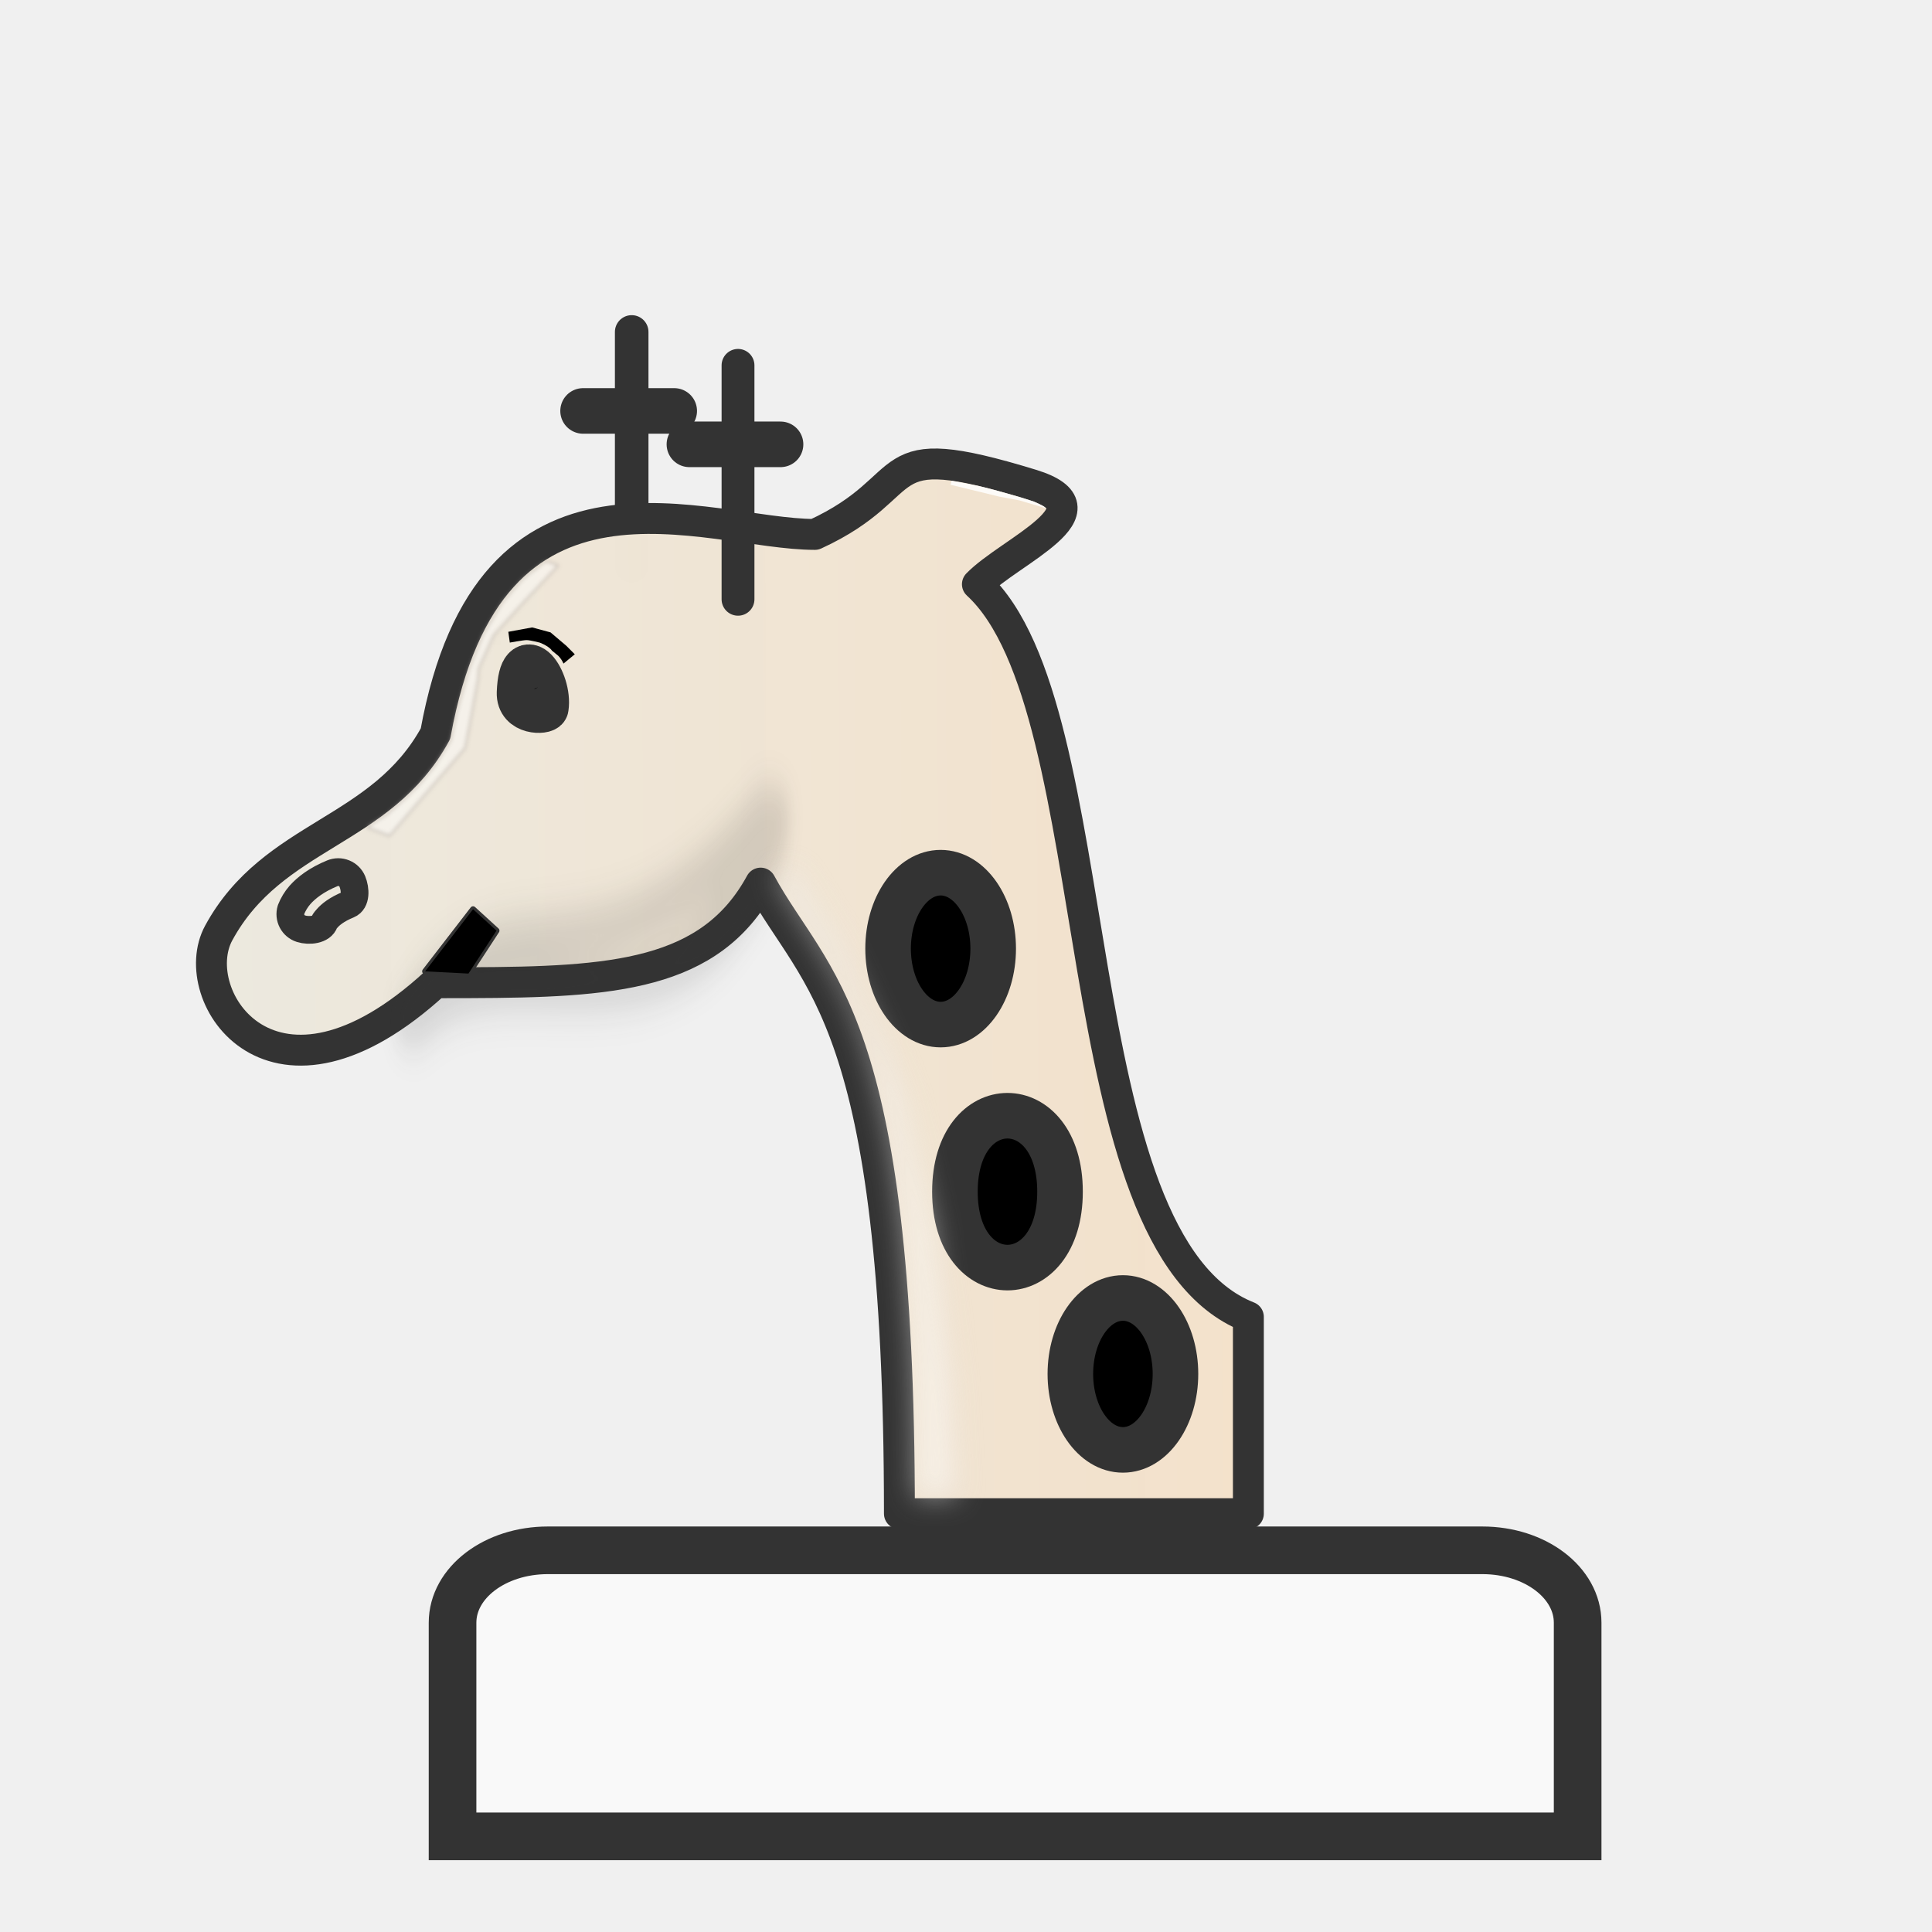
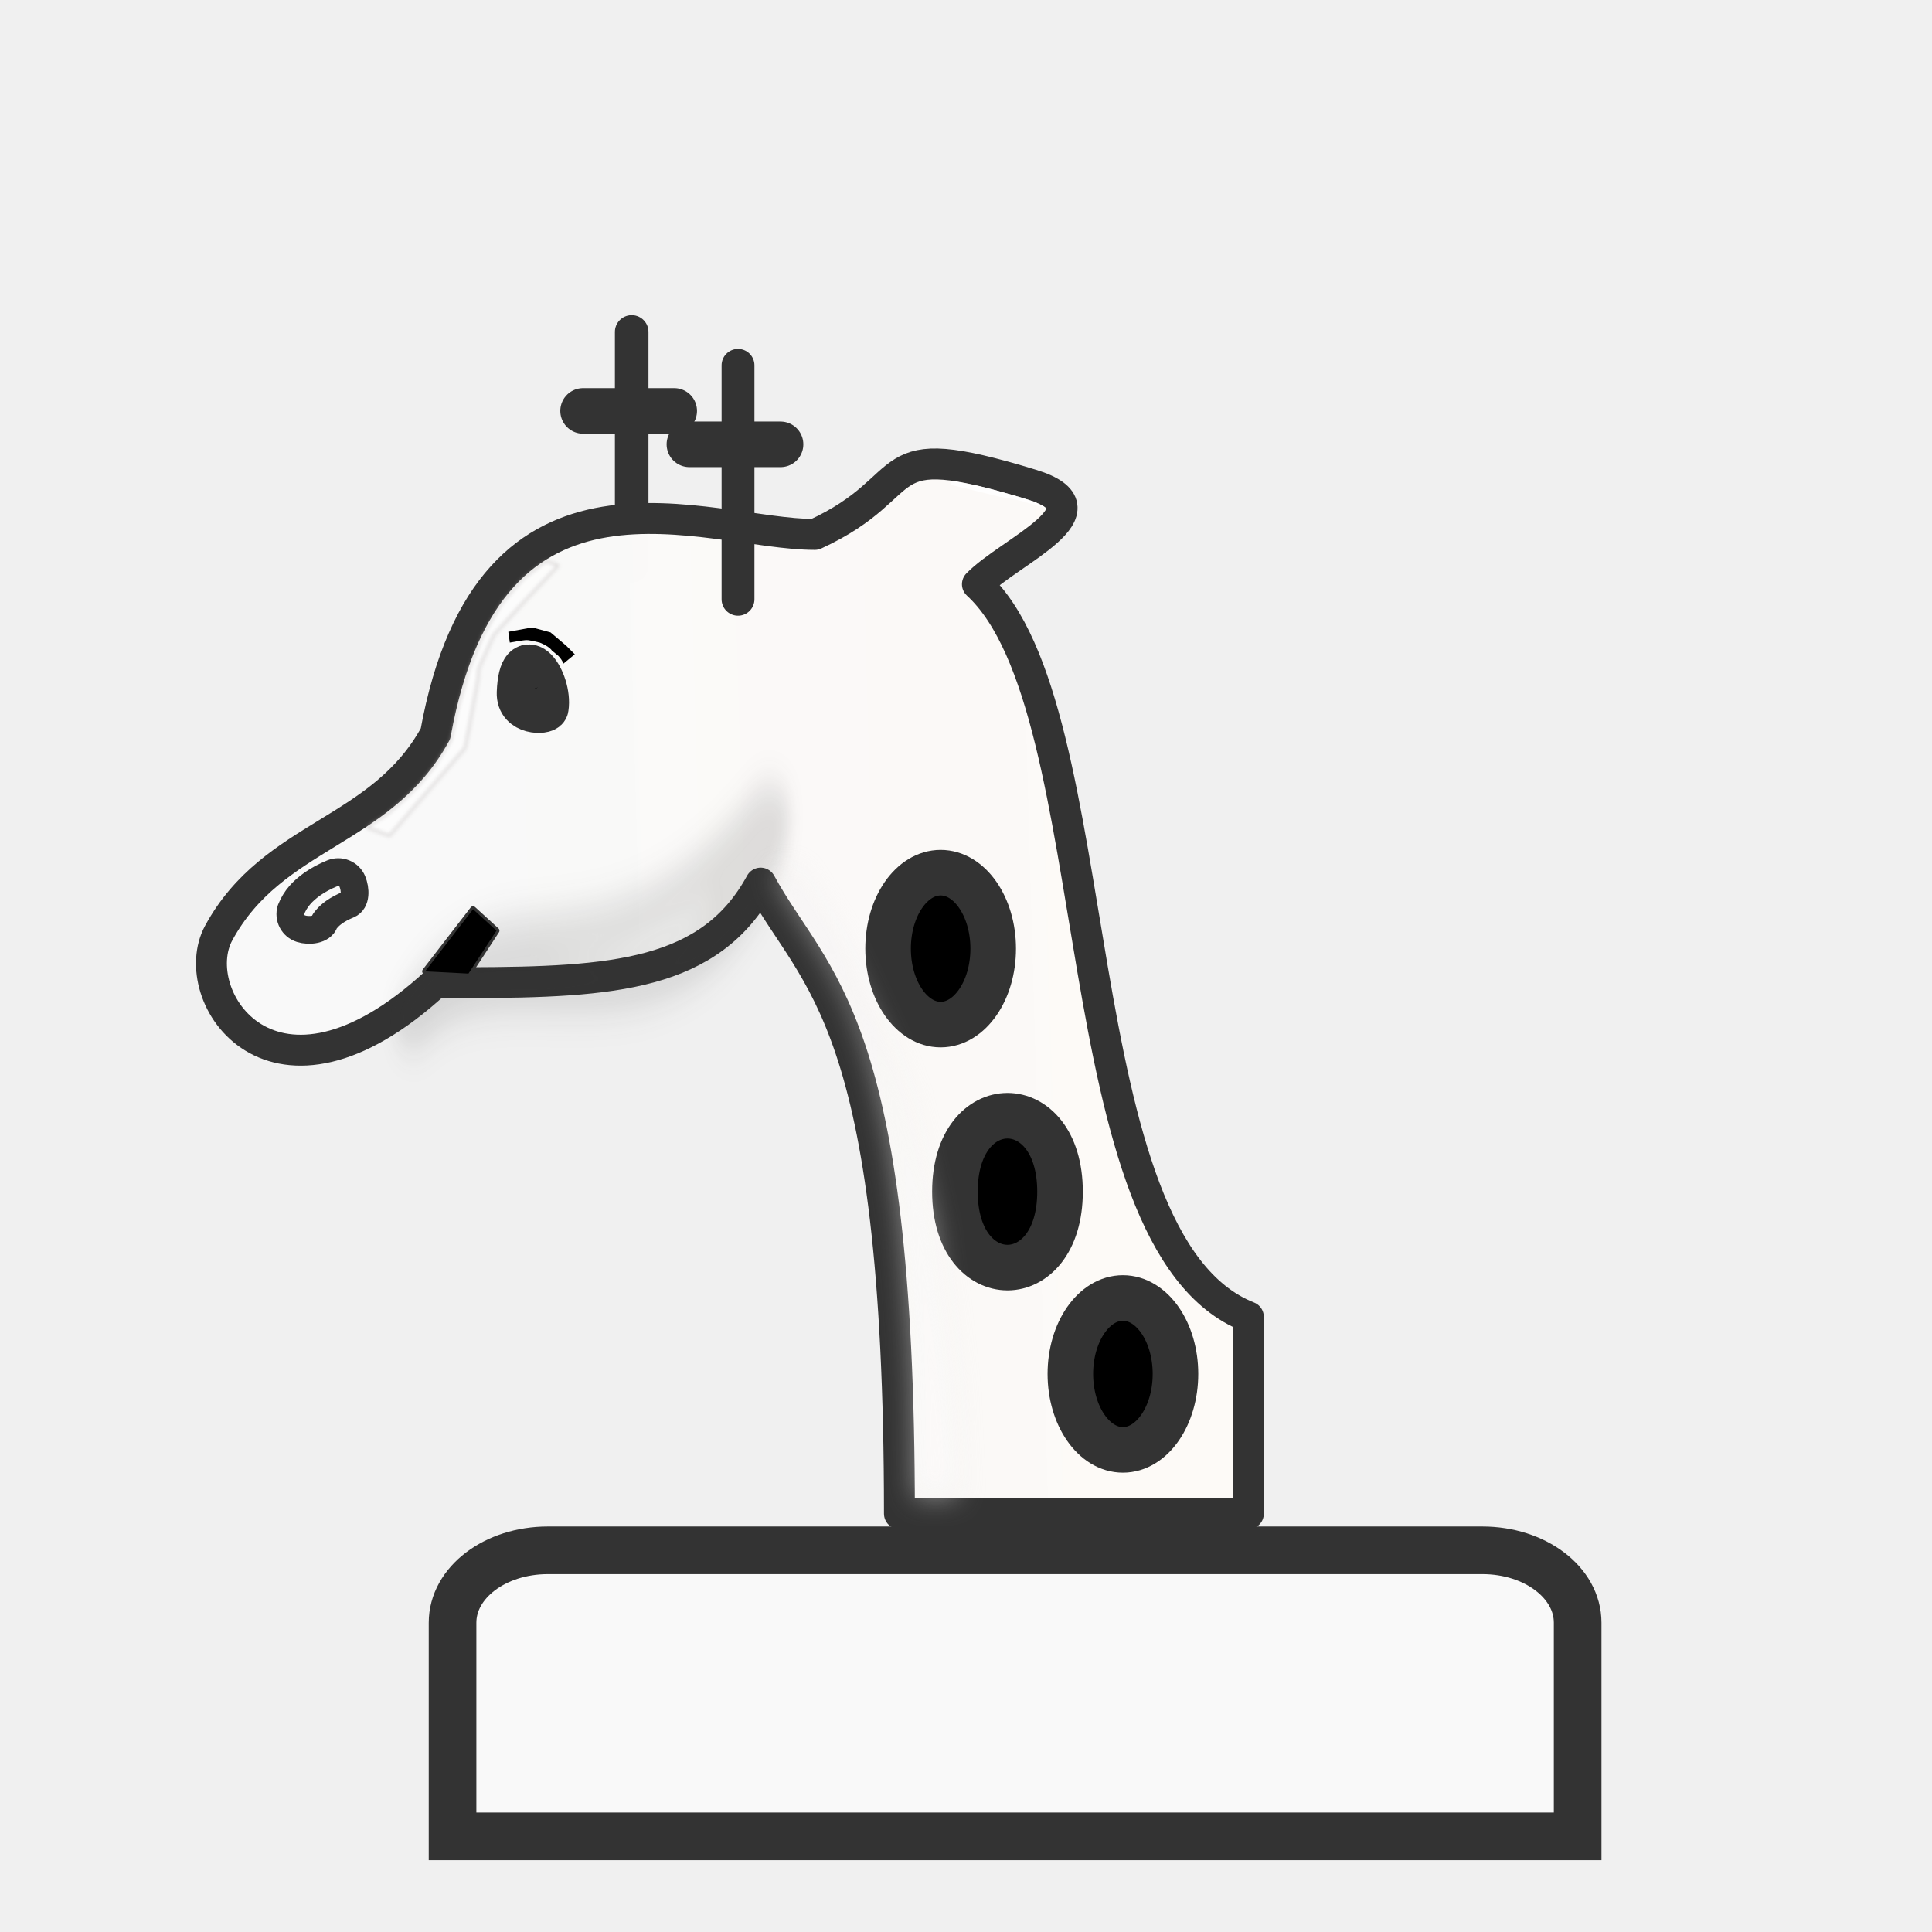
<svg xmlns="http://www.w3.org/2000/svg" xmlns:xlink="http://www.w3.org/1999/xlink" width="177.17" height="177.17" fill-rule="evenodd" clip-rule="evenodd" image-rendering="optimizeQuality" shape-rendering="geometricPrecision" viewBox="0 0 50 50">
  <defs>
    <filter id="b" width="1.816" height="1.086" x="-.408" y="-.043" color-interpolation-filters="sRGB">
      <feGaussianBlur stdDeviation=".57" />
    </filter>
    <filter id="c" width="1.816" height="1.086" x="-.408" y="-.043" color-interpolation-filters="sRGB">
      <feGaussianBlur stdDeviation=".57" />
    </filter>
-     <filter id="d" width="1.256" height="1.793" x="-.128" y="-.396" style="color-interpolation-filters:sRGB">
+     <filter id="d" width="1.255" height="1.791" x="-.128" y="-.395" style="color-interpolation-filters:sRGB">
      <feGaussianBlur stdDeviation=".174" />
    </filter>
    <filter id="f" width="1.398" height="1.33" x="-.199" y="-.165" color-interpolation-filters="sRGB">
      <feGaussianBlur stdDeviation=".467" />
    </filter>
    <filter id="i" width="1.816" height="1.086" x="-.408" y="-.043" color-interpolation-filters="sRGB">
      <feGaussianBlur stdDeviation=".57" />
    </filter>
    <filter id="g" width="1.072" height="1.05" x="-.036" y="-.025" style="color-interpolation-filters:sRGB">
      <feGaussianBlur stdDeviation=".074" />
    </filter>
-     <filter id="h" width="1.369" height="1.107" x="-.184" y="-.053" style="color-interpolation-filters:sRGB">
+     <filter id="h" width="1.368" height="1.107" x="-.184" y="-.053" style="color-interpolation-filters:sRGB">
      <feGaussianBlur stdDeviation=".439" />
    </filter>
-     <linearGradient xlink:href="#a" id="e" x1="5.101" x2="42.926" y1="21.808" y2="21.641" gradientUnits="userSpaceOnUse" />
+     <linearGradient xlink:href="#a" id="e" x1="13.5" x2="52.967" y1="39.652" y2="38.542" gradientUnits="userSpaceOnUse" />
    <linearGradient id="a">
-       <stop offset="0" style="stop-color:#ece9df;stop-opacity:1" />
-       <stop offset="1" style="stop-color:#f4e0c8;stop-opacity:.988" />
+       <stop offset="0" style="stop-color:#f9f9f9;stop-opacity:1" />
+       <stop offset="1" style="stop-color:#fffaf5;stop-opacity:.988" />
    </linearGradient>
  </defs>
  <g style="opacity:1;fill:none;fill-opacity:1;fill-rule:evenodd;stroke-width:1.5;stroke-linecap:round;stroke-linejoin:round;stroke-miterlimit:4;stroke-dasharray:none;stroke-opacity:1">
    <path d="m13.238 14.74.034.242s.3-.056.379-.056c.08 0 .3.058.3.058.224.091.267.178.267.178l.143.117c.057.039.118.176.118.176l.254-.21-.19-.19-.356-.302-.412-.112z" style="fill:#000;fill-opacity:1;stroke:none;stroke-width:.062;stroke-linejoin:round;stroke-dasharray:none;stroke-opacity:1;paint-order:markers stroke fill" transform="translate(-2.742 -.806) scale(1.16857)" />
    <path d="m25.335 11.966-.058-.047-.22-.108-.332-.105-.597-.166-.334-.083-.588-.113-.026.089 1.1.268.455.085.46.137z" style="opacity:.857;fill:#fff;fill-opacity:1;stroke:none;stroke-width:.062;stroke-linejoin:round;stroke-dasharray:none;stroke-opacity:1;paint-order:markers stroke fill" transform="translate(-2.742 -.806) scale(1.16857)" />
    <path d="M-700.203-378.72c-.533 12.294-.541 12.54-.008 31.983l2.692-2.508c.02-17.936.722-22.12-.248-29.411z" filter="url(#filter1572-7-1)" opacity=".25" style="clip-rule:evenodd;opacity:.15;fill-rule:evenodd;filter:url(#b);shape-rendering:geometricPrecision" transform="matrix(.71661 -.21227 .21144 .71382 605.087 137.911)" />
    <path d="M-700.203-378.72c-.533 12.294-.541 12.54-.008 31.983l2.692-2.508c.02-17.936.722-22.12-.248-29.411z" filter="url(#filter1572-7-1)" opacity=".25" style="clip-rule:evenodd;opacity:.15;fill-rule:evenodd;filter:url(#c);shape-rendering:geometricPrecision" transform="matrix(.69474 -.20579 .205 .69203 587.85 134.55)" />
    <path d="m13.455 14.838.033.24s.298-.055.377-.055c.079 0 .298.058.298.058.223.09.266.177.266.177l.143.116c.056.039.117.175.117.175l.252-.209-.189-.19-.354-.3-.41-.11z" style="fill:#fff;fill-opacity:1;stroke:#fff;stroke-width:.062;stroke-linejoin:round;stroke-dasharray:none;stroke-opacity:1;paint-order:markers stroke fill" transform="translate(-2.742 -.806) scale(1.16857)" />
-     <path d="m35.643 8.553-.099-.08-.376-.184-.569-.181-1.02-.284-.572-.142L32 7.488l-.044.153 1.734.516.87.205.89.316z" style="opacity:.196;mix-blend-mode:normal;fill:#fff;fill-opacity:1;stroke:#fff;stroke-width:.106;stroke-linejoin:round;stroke-dasharray:none;stroke-opacity:1;paint-order:markers stroke fill;filter:url(#d)" transform="matrix(.67934 0 0 .67934 2.826 7.499)" />
+     <path d="m35.643 8.553-.099-.08-.376-.184-.569-.181-1.02-.284-.572-.142L32 7.488l-.044.153 1.734.516.87.205.89.316z" style="opacity:.196;mix-blend-mode:normal;fill:#fff;fill-opacity:1;stroke:#fff;stroke-width:.106;stroke-linejoin:round;stroke-dasharray:none;stroke-opacity:1;paint-order:markers stroke fill;filter:url(#d)" transform="translate(2.826 7.499) scale(.67934)" />
    <path d="M14.479 35.024c-1.169 0-2.11.715-2.11 1.603v4.732h24.917v-4.732c0-.888-.94-1.603-2.11-1.603z" style="fill:#f9f9f9;fill-opacity:1;stroke:#333;stroke-width:1.055;stroke-linecap:square;stroke-linejoin:miter;stroke-miterlimit:4;stroke-dasharray:none;stroke-dashoffset:0;stroke-opacity:1;paint-order:fill markers stroke" transform="translate(-2.742 -.806) scale(1.16857)" />
    <g style="stroke:#333;stroke-opacity:1">
      <g stroke="#000" style="opacity:1;fill:none;fill-opacity:1;fill-rule:evenodd;stroke-width:1.5;stroke-linecap:round;stroke-linejoin:round;stroke-miterlimit:4;stroke-dasharray:none;stroke-opacity:1;stroke:#333">
        <g style="stroke:#333;stroke-opacity:1">
          <path d="M17.6 4.8h3" style="stroke:#333;stroke-opacity:1" transform="translate(1.253 6.861) scale(.7862)" />
          <path d="M19.2 9.9V2.2" style="stroke-width:1.105;stroke-dasharray:none;stroke:#333;stroke-opacity:1" transform="translate(1.253 6.861) scale(.7862)" />
          <path d="M39.5 40.1v-5.478c-6.243-2.46-4.46-20.018-8.92-24.117 1.06-1.094 4.46-2.46 1.785-3.28-5.352-1.64-3.568 0-7.136 1.64-3.567 0-10.703-3.28-12.487 6.559-1.783 3.28-5.351 3.28-7.135 6.559-1.127 2.066 1.784 6.558 7.135 1.64.384 0 .758 0 1.123-.002 4.73-.016 7.924-.234 9.58-3.278 1.784 3.28 4.568 4.36 4.568 20.757H39.5v-1z" style="fill:url(#e);fill-opacity:1;stroke-width:1.017;stroke-dasharray:none;stroke:#333;stroke-opacity:1" transform="translate(1.253 6.861) scale(.7862)" />
          <path d="M21.1 5.9h3" style="stroke:#333;stroke-opacity:1" transform="translate(1.253 6.861) scale(.7862)" />
          <path d="M22.7 11V3.3" style="stroke-width:1.081;stroke-dasharray:none;stroke:#333;stroke-opacity:1" transform="translate(1.253 6.861) scale(.7862)" />
        </g>
        <path fill="#000" d="M16.374 14.574c-.019.126-.89.166-.866-.5.066-1.734 1.002-.38.866.5zM31.1 22.5a1.73 2.5 0 1 1-3.46 0 1.73 2.5 0 1 1 3.46 0zm2.2 8c0 3.333-3.46 3.333-3.46 0s3.46-3.333 3.46 0zm3.8 6a1.73 2.5 0 1 1-3.46 0 1.73 2.5 0 1 1 3.46 0z" style="stroke:#333;stroke-opacity:1" transform="translate(1.253 6.861) scale(.7862)" />
      </g>
      <path d="M9.73 20.018a.503.503 0 0 0-.38 0c-.522.213-.862.48-1.068.713a1.665 1.665 0 0 0-.296.486.502.502 0 0 0 .329.627c.265.084.689.043.772-.222 0 0-.012-.005.091-.121.103-.117.302-.29.696-.451.256-.105.237-.503.131-.76a.503.503 0 0 0-.275-.272Z" color="#000" style="font-variant-ligatures:normal;font-variant-position:normal;font-variant-caps:normal;font-variant-numeric:normal;font-variant-alternates:normal;font-variant-east-asian:normal;font-feature-settings:normal;font-variation-settings:normal;text-indent:0;text-decoration-line:none;text-decoration-style:solid;text-decoration-color:#000;text-transform:none;text-orientation:mixed;white-space:normal;shape-padding:0;shape-margin:0;inline-size:0;clip-rule:evenodd;isolation:auto;mix-blend-mode:normal;fill-rule:evenodd;stroke-width:.913;shape-rendering:geometricPrecision;stroke:#333;stroke-opacity:1" transform="translate(1.253 6.861) scale(.7862)" />
      <path d="M-716.03-369.64c.405-1.184.326-3.052-.03-3.612-2.96 8.671-8.246 5.492-9.102 11.347 1.64-3.708 7.813-2.42 9.132-7.735z" filter="url(#filter1433-2-4-3)" opacity=".25" style="clip-rule:evenodd;opacity:.15;fill-rule:evenodd;filter:url(#f);image-rendering:optimizeQuality;shape-rendering:geometricPrecision;stroke:#333;stroke-opacity:1" transform="matrix(.65902 .3195 -.28286 .73862 386.228 525.442)" />
      <path d="m16.366 9.765-.729.561-.678.773-.635 1.058-.473 1.157-.38 1.333-.216 1.004-.519.821-.512.625-.538.525-.523.462-.39.248-.249.165.696.267 2.478-2.88.133-.68.294-1.604.02-.324.498-1.108.971-1.071.893-.947.242-.257-.322-.11z" style="opacity:.428;fill:#fff;fill-opacity:1;stroke:#7c7272;stroke-width:.091;stroke-linejoin:round;stroke-dasharray:none;stroke-opacity:1;paint-order:markers stroke fill;filter:url(#g)" transform="translate(1.253 6.861) scale(.7862)" />
      <path d="m23.957 20.13 1.495 2.36.386.654.5.98.414 1.01.315.92.364 1.372.319 1.498.228 1.468.14 1.085.12 1.207.213 2.988.058 1.538.044 3.347 1.32-.013-.16-3.56-.58-5.218-.982-4.366-.724-1.911-1.456-3.156-1.448-2.348-.52.047-.095.009.018.03z" style="opacity:.457;fill:#fff;fill-opacity:1;stroke:#797979;stroke-width:.091;stroke-linejoin:round;stroke-dasharray:none;stroke-opacity:1;paint-order:markers stroke fill;filter:url(#h)" transform="translate(1.253 6.861) scale(.7862)" />
      <path d="m12.4 23.248 1.578-2.045.772.705-.923 1.413z" style="opacity:1;fill:#000;fill-opacity:1;stroke:#333;stroke-width:.195;stroke-linejoin:round;stroke-dasharray:none;stroke-opacity:1;paint-order:markers stroke fill" transform="translate(1.253 6.861) scale(.7862)" />
    </g>
    <path d="M-700.203-378.72c-.533 12.294-.541 12.54-.008 31.983l2.692-2.508c.02-17.936.722-22.12-.248-29.411z" filter="url(#filter1572-7-1)" opacity=".25" style="clip-rule:evenodd;opacity:.15;fill-rule:evenodd;filter:url(#i);shape-rendering:geometricPrecision" transform="matrix(.68805 -.20381 .20302 .68538 582.498 133.232)" />
    <path d="m13.604 14.682.033.239s.295-.055.373-.055c.078 0 .295.057.295.057.221.09.264.175.264.175l.141.115a.558.558 0 0 1 .116.173l.25-.206-.187-.188-.35-.297-.407-.11z" style="fill:#000;fill-opacity:1;stroke:none;stroke-width:.061;stroke-linejoin:round;stroke-dasharray:none;stroke-opacity:1;paint-order:markers stroke fill" transform="translate(-2.742 -.806) scale(1.16857)" />
    <path d="m25.52 11.95-.058-.047-.216-.105-.328-.104-.587-.164-.33-.082-.579-.111-.025.088 1.084.264.447.084.453.135z" style="opacity:.857;fill:#fff;fill-opacity:1;stroke:none;stroke-width:.061;stroke-linejoin:round;stroke-dasharray:none;stroke-opacity:1;paint-order:markers stroke fill" transform="translate(-2.742 -.806) scale(1.16857)" />
  </g>
</svg>
